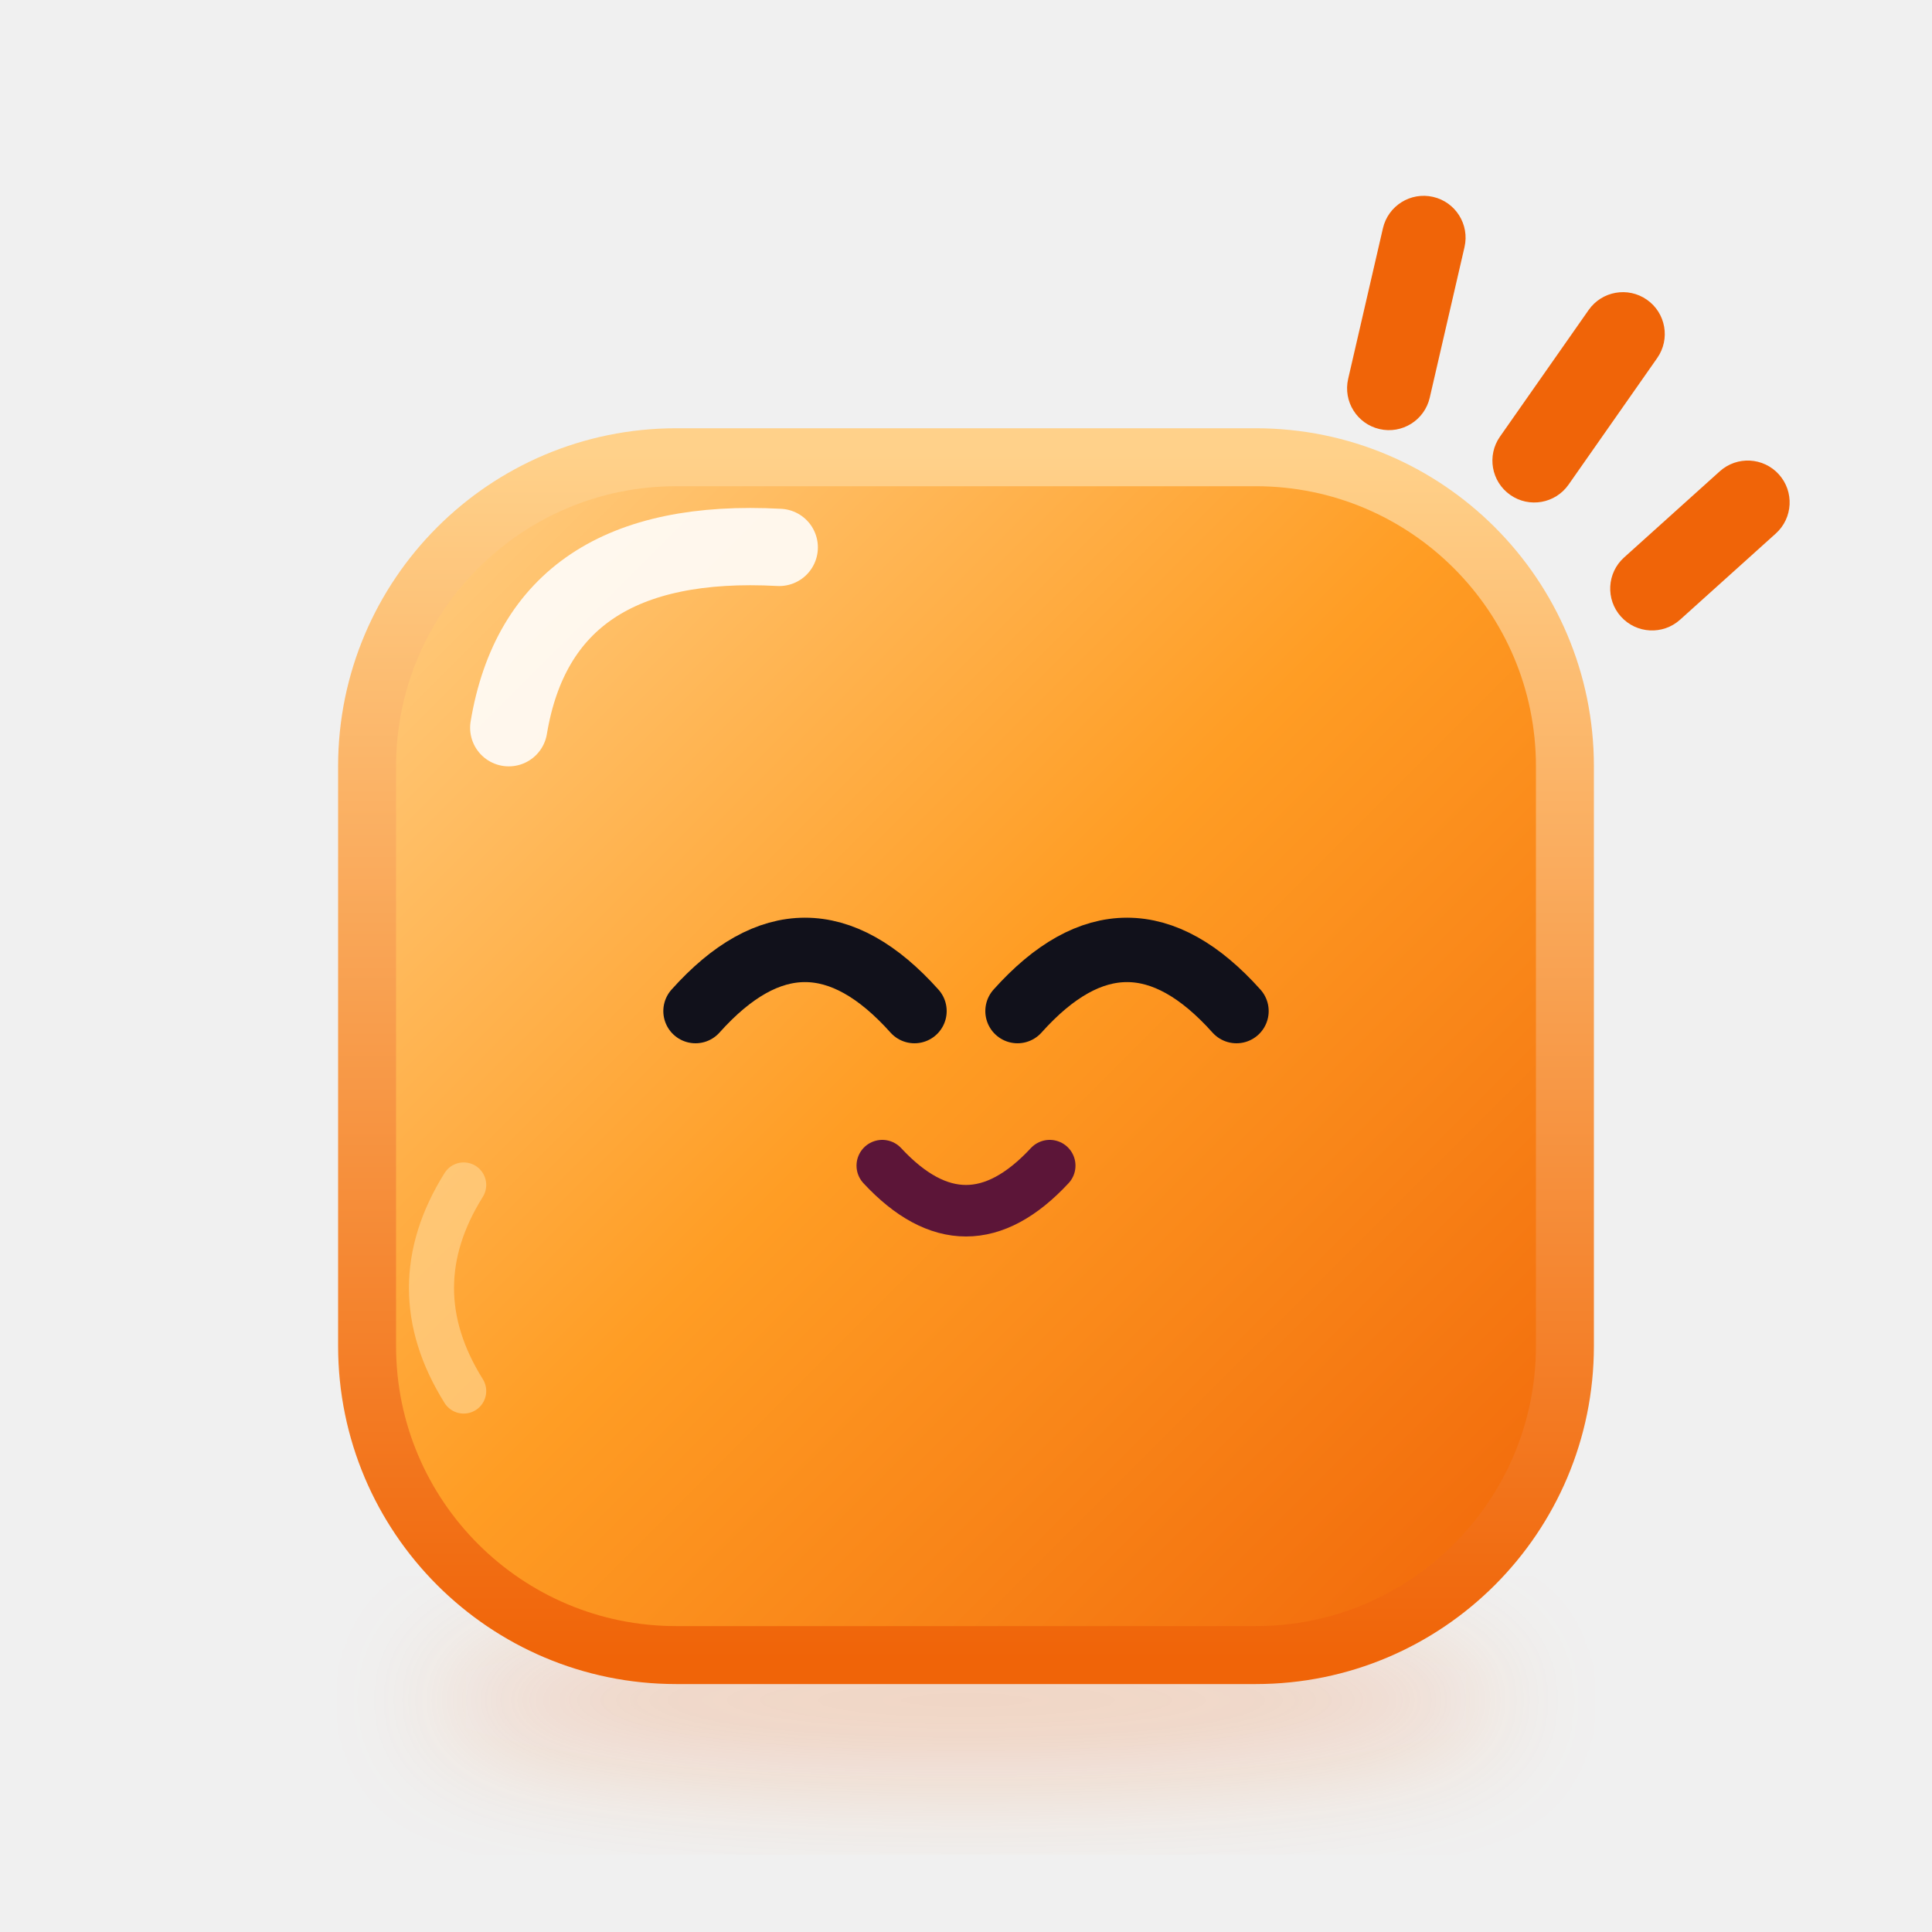
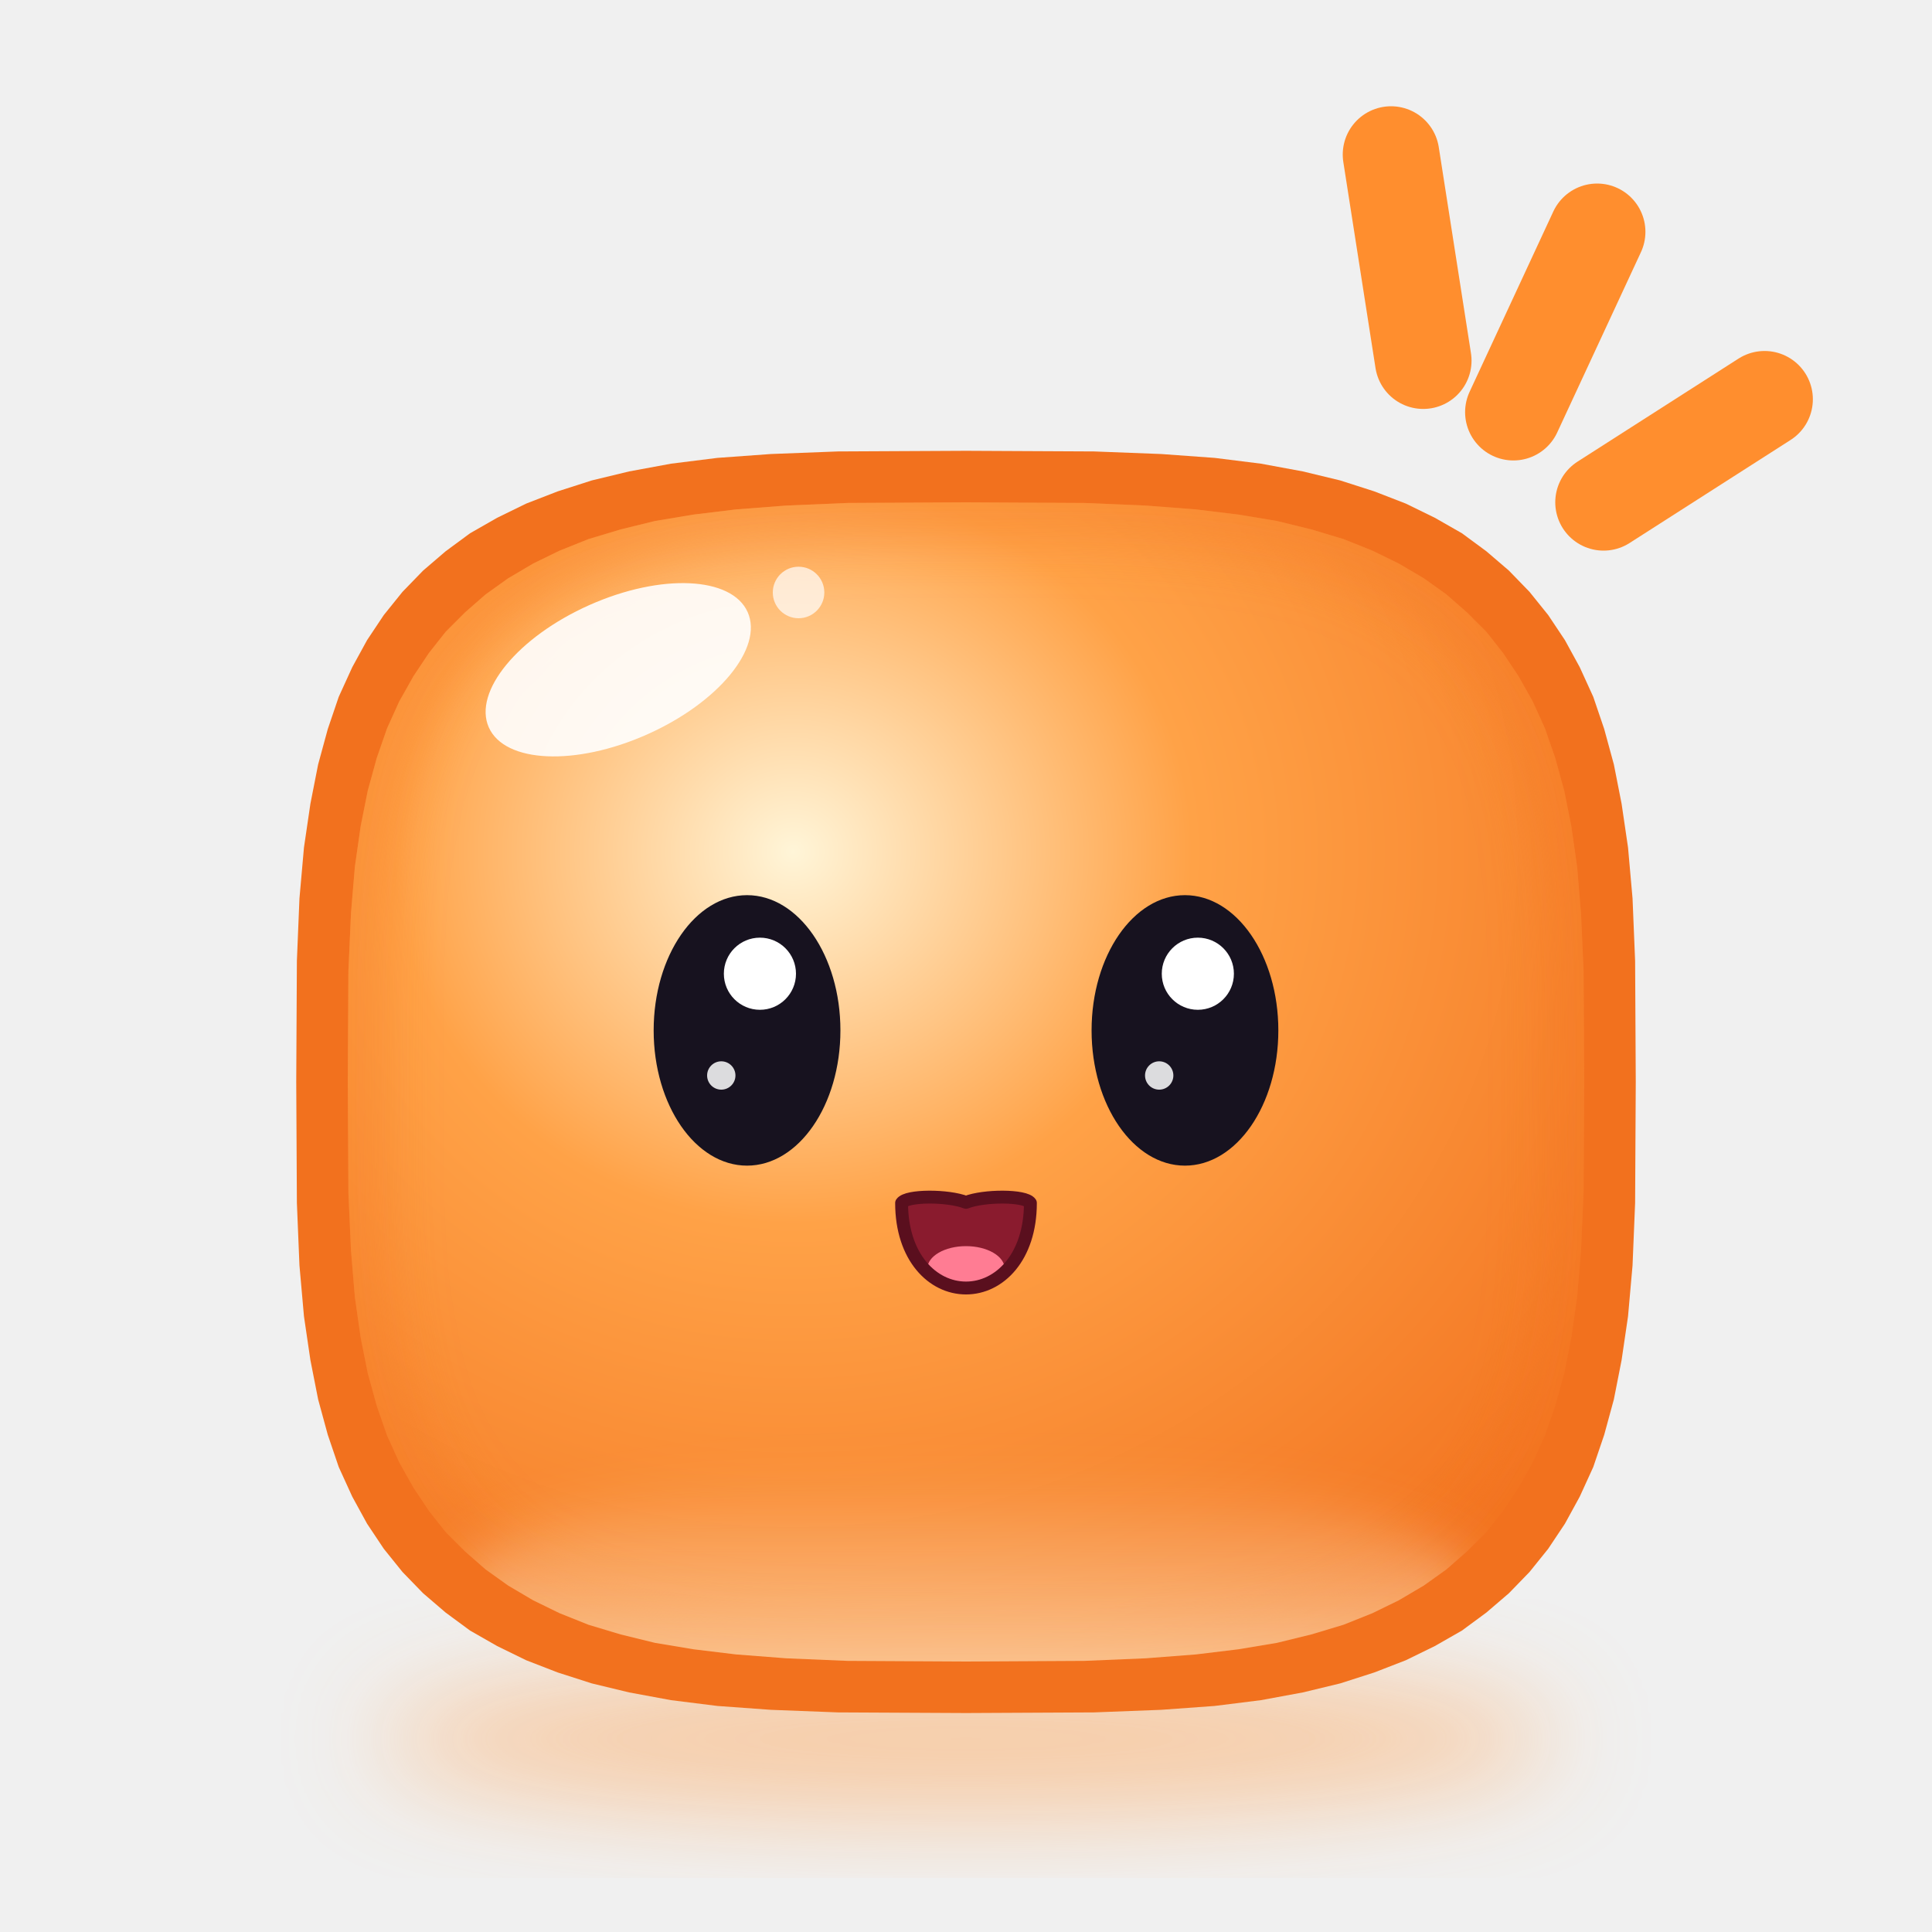
<svg xmlns="http://www.w3.org/2000/svg" width="300" height="300" viewBox="0 0 300 300">
  <defs>
-     <linearGradient id="body" x1="0" y1="0" x2="1" y2="1">
-       <stop offset="0" stop-color="#FFD18A" />
-       <stop offset=".48" stop-color="#FF9D24" />
-       <stop offset="1" stop-color="#F06408" />
+     <radialGradient id="b" cx=".36" cy=".3" r=".85">
+       <stop offset="0" stop-color="#FFF5D8" />
+       <stop offset=".38" stop-color="#FFA247" />
+       <stop offset="1" stop-color="#F2711E" />
+     </radialGradient>
+     <linearGradient id="rim" x1="0" y1="0" x2="0" y2="1">
+       <stop offset="0" stop-color="#F2711E" />
+       <stop offset="1" stop-color="#F2711E" />
    </linearGradient>
-     <linearGradient id="rim" x1="0" y1="0" x2="0" y2="1">
-       <stop offset="0" stop-color="#FFD18A" />
-       <stop offset="1" stop-color="#F06408" />
+     <linearGradient id="low" x1="0" y1="0" x2="0" y2="1">
+       <stop offset="0" stop-color="#FFF5D8" stop-opacity="0" />
+       <stop offset="1" stop-color="#FFF5D8" stop-opacity=".75" />
    </linearGradient>
-     <filter id="shadow" x="-30%" y="-30%" width="160%" height="180%">
-       <feGaussianBlur stdDeviation="9" />
+     <filter id="bl" x="-40%" y="-40%" width="180%" height="180%">
+       <feGaussianBlur stdDeviation="8" />
    </filter>
+     <filter id="bs" x="-20%" y="-20%" width="140%" height="140%">
+       <feGaussianBlur stdDeviation="4" />
+     </filter>
+     <clipPath id="in">
+       <path d="M246.0 168.0 L245.9 185.2 L245.5 194.2 L244.9 201.4 L244.0 207.7 L242.9 213.2 L241.5 218.3 L239.9 222.9 L238.0 227.1 L235.8 231.0 L233.4 234.6 L230.8 237.9 L227.8 240.9 L224.6 243.7 L221.1 246.2 L217.2 248.5 L213.1 250.5 L208.6 252.3 L203.6 253.8 L198.3 255.1 L192.3 256.1 L185.7 256.9 L177.9 257.5 L168.4 257.9 L150.0 258.0 L131.6 257.9 L122.1 257.5 L114.3 256.9 L107.7 256.1 L101.7 255.1 L96.4 253.8 L91.4 252.3 L86.9 250.5 L82.8 248.5 L78.9 246.2 L75.4 243.7 L72.2 240.9 L69.2 237.9 L66.6 234.6 L64.2 231.0 L62.0 227.1 L60.1 222.9 L58.5 218.3 L57.1 213.2 L56.0 207.7 L55.1 201.4 L54.5 194.2 L54.1 185.2 L54.0 168.0 L54.1 150.8 L54.5 141.8 L55.1 134.6 L56.0 128.3 L57.1 122.8 L58.5 117.7 L60.1 113.1 L62.0 108.9 L64.2 105.0 L66.6 101.4 L69.2 98.1 L72.2 95.1 L75.4 92.3 L78.9 89.8 L82.8 87.5 L86.9 85.5 L91.4 83.7 L96.4 82.2 L101.7 80.9 L107.7 79.9 L114.3 79.1 L122.1 78.5 L131.6 78.1 L150.0 78.0 L168.4 78.1 L177.9 78.5 L185.7 79.1 L192.3 79.9 L198.3 80.9 L203.6 82.2 L208.6 83.7 L213.1 85.5 L217.2 87.5 L221.1 89.8 L224.6 92.3 L227.8 95.1 L230.8 98.1 L233.4 101.4 L235.8 105.0 L238.0 108.9 L239.9 113.1 L241.5 117.7 L242.9 122.8 L244.0 128.3 L244.9 134.6 L245.5 141.8 L245.9 150.8Z" />
+     </clipPath>
  </defs>
-   <ellipse cx="150" cy="264" rx="83" ry="12" fill="#F06408" opacity=".22" filter="url(#shadow)" />
-   <rect x="57" y="71" width="186" height="186" rx="48" fill="url(#body)" stroke="url(#rim)" stroke-width="9" />
-   <path d="M79 113 Q84 83 121 85" fill="none" stroke="white" stroke-width="12" stroke-linecap="round" opacity=".88" />
-   <path d="M108 157 Q125 138 142 157" stroke="#11111B" stroke-width="10" fill="none" stroke-linecap="round" />
-   <path d="M158 157 Q175 138 192 157" stroke="#11111B" stroke-width="10" fill="none" stroke-linecap="round" />
-   <path d="M137 181 Q150 195 163 181" stroke="#5C1538" stroke-width="8" fill="none" stroke-linecap="round" />
-   <path d="M72 184 Q62 200 72 216" stroke="#FFD18A" stroke-width="7" fill="none" stroke-linecap="round" opacity=".7" />
-   <g fill="#F06408">
-     <rect x="212" y="30" width="13" height="37" rx="6.5" transform="rotate(13 218 48)" />
-     <rect x="239" y="43" width="13" height="37" rx="6.5" transform="rotate(35 245 61)" />
-     <rect x="258" y="68" width="13" height="33" rx="6.5" transform="rotate(48 264 84)" />
+   <ellipse cx="150" cy="270" rx="92" ry="12" fill="#FF9E4A" opacity=".45" filter="url(#bl)" />
+   <path d="M254.0 168.0 L253.9 186.8 L253.5 196.5 L252.8 204.4 L251.8 211.2 L250.6 217.3 L249.1 222.8 L247.4 227.8 L245.3 232.4 L243.0 236.6 L240.4 240.5 L237.5 244.1 L234.3 247.4 L230.8 250.4 L227.0 253.2 L222.8 255.6 L218.3 257.8 L213.4 259.7 L208.1 261.4 L202.3 262.8 L195.8 264.0 L188.6 264.9 L180.3 265.5 L169.9 265.9 L150.0 266.0 L130.1 265.9 L119.7 265.5 L111.4 264.9 L104.2 264.0 L97.7 262.8 L91.9 261.4 L86.6 259.7 L81.7 257.8 L77.2 255.6 L73.0 253.2 L69.2 250.4 L65.7 247.4 L62.5 244.1 L59.6 240.5 L57.0 236.6 L54.7 232.4 L52.6 227.8 L50.9 222.8 L49.4 217.3 L48.2 211.2 L47.2 204.4 L46.5 196.5 L46.1 186.8 L46.0 168.0 L46.1 149.2 L46.5 139.5 L47.2 131.6 L48.2 124.8 L49.4 118.7 L50.9 113.2 L52.6 108.2 L54.7 103.6 L57.0 99.4 L59.6 95.5 L62.5 91.9 L65.7 88.6 L69.2 85.6 L73.0 82.8 L77.2 80.4 L81.7 78.2 L86.6 76.3 L91.9 74.6 L97.7 73.2 L104.2 72.0 L111.4 71.1 L119.7 70.5 L130.1 70.1 L150.0 70.0 L169.9 70.1 L180.3 70.5 L188.6 71.1 L195.8 72.0 L202.3 73.2 L208.1 74.6 L213.4 76.3 L218.3 78.2 L222.8 80.4 L227.0 82.8 L230.8 85.6 L234.3 88.6 L237.5 91.9 L240.4 95.5 L243.0 99.4 L245.3 103.6 L247.4 108.2 L249.1 113.2 L250.6 118.7 L251.8 124.8 L252.8 131.6 L253.5 139.5 L253.9 149.2Z" fill="#F2711E" />
+   <path d="M246.0 168.0 L245.9 185.2 L245.5 194.2 L244.9 201.4 L244.0 207.7 L242.9 213.2 L241.5 218.3 L239.9 222.9 L238.0 227.1 L235.8 231.0 L233.4 234.6 L230.8 237.9 L227.8 240.9 L224.6 243.7 L221.1 246.2 L217.2 248.5 L213.1 250.5 L208.6 252.3 L203.6 253.8 L198.3 255.1 L192.3 256.1 L185.7 256.9 L177.9 257.5 L168.4 257.9 L150.0 258.0 L131.6 257.9 L122.1 257.5 L114.3 256.9 L107.7 256.1 L101.7 255.1 L96.4 253.8 L91.4 252.3 L86.9 250.5 L82.8 248.5 L78.9 246.2 L75.4 243.7 L72.2 240.9 L69.2 237.9 L66.6 234.6 L64.2 231.0 L62.0 227.1 L60.1 222.9 L58.5 218.3 L57.1 213.2 L56.0 207.7 L55.1 201.4 L54.5 194.2 L54.1 185.2 L54.0 168.0 L54.1 150.8 L54.5 141.8 L55.1 134.6 L56.0 128.3 L57.1 122.8 L58.5 117.7 L60.1 113.1 L62.0 108.9 L64.2 105.0 L66.6 101.4 L69.2 98.1 L72.2 95.1 L75.4 92.3 L78.9 89.8 L82.8 87.5 L86.9 85.5 L91.4 83.7 L96.4 82.2 L101.7 80.9 L107.7 79.9 L114.3 79.1 L122.1 78.5 L131.6 78.1 L150.0 78.0 L168.4 78.1 L177.9 78.5 L185.7 79.1 L192.3 79.9 L198.3 80.9 L203.6 82.2 L208.6 83.7 L213.1 85.5 L217.2 87.5 L221.1 89.8 L224.6 92.3 L227.8 95.1 L230.8 98.1 L233.4 101.4 L235.8 105.0 L238.0 108.9 L239.9 113.1 L241.5 117.7 L242.9 122.8 L244.0 128.3 L244.9 134.6 L245.5 141.8 L245.9 150.8Z" fill="url(#b)" />
+   <g clip-path="url(#in)">
+     <path d="M246.0 168.0 L245.9 185.2 L245.5 194.2 L244.9 201.4 L244.0 207.7 L242.9 213.2 L241.5 218.3 L239.9 222.9 L238.0 227.1 L235.8 231.0 L233.4 234.6 L230.8 237.9 L227.8 240.9 L224.6 243.7 L221.1 246.2 L217.2 248.5 L213.1 250.5 L208.6 252.3 L203.6 253.8 L198.3 255.1 L192.3 256.1 L185.7 256.9 L177.9 257.5 L168.4 257.9 L150.0 258.0 L131.6 257.9 L122.1 257.5 L114.3 256.9 L107.7 256.1 L101.7 255.1 L96.4 253.8 L91.4 252.3 L86.9 250.5 L82.8 248.5 L78.9 246.2 L75.4 243.7 L72.2 240.9 L69.2 237.9 L66.6 234.6 L64.2 231.0 L62.0 227.1 L60.1 222.9 L58.5 218.3 L57.1 213.2 L56.0 207.7 L55.1 201.4 L54.5 194.2 L54.1 185.2 L54.0 168.0 L54.1 150.8 L54.5 141.8 L55.1 134.6 L56.0 128.3 L57.1 122.8 L58.5 117.7 L60.1 113.1 L62.0 108.9 L64.2 105.0 L66.6 101.4 L69.2 98.1 L72.2 95.1 L75.4 92.3 L78.9 89.8 L82.8 87.5 L86.9 85.5 L91.4 83.7 L96.4 82.2 L101.7 80.9 L107.7 79.9 L114.3 79.1 L122.1 78.5 L131.6 78.1 L150.0 78.0 L168.4 78.1 L177.9 78.5 L185.7 79.1 L192.3 79.9 L198.3 80.9 L203.6 82.2 L208.6 83.7 L213.1 85.5 L217.2 87.5 L221.1 89.8 L224.6 92.3 L227.8 95.1 L230.8 98.1 L233.4 101.4 L235.8 105.0 L238.0 108.9 L239.9 113.1 L241.5 117.7 L242.9 122.8 L244.0 128.3 L244.9 134.6 L245.5 141.8 L245.9 150.8Z" fill="none" stroke="#F2711E" stroke-width="12" opacity=".3" filter="url(#bs)" />
+     <ellipse cx="150" cy="248" rx="80" ry="20" fill="url(#low)" filter="url(#bs)" />
+   </g>
+   <ellipse cx="96" cy="104" rx="22" ry="11" transform="rotate(-24 96 104)" fill="#fff" opacity=".9" />
+   <circle cx="124" cy="92" r="4" fill="#fff" opacity=".7" />
+   <ellipse cx="116" cy="160" rx="14.5" ry="21" fill="#17121F" />
+   <circle cx="118" cy="151.2" r="5.6" fill="#fff" />
+   <circle cx="112" cy="167" r="2.2" fill="#fff" opacity=".85" />
+   <ellipse cx="184" cy="160" rx="14.5" ry="21" fill="#17121F" />
+   <circle cx="186" cy="151.2" r="5.6" fill="#fff" />
+   <circle cx="180" cy="167" r="2.2" fill="#fff" opacity=".85" />
+   <clipPath id="m">
+     <path d="M140.0 186.8 C140.8 185.6 147.2 185.6 150.0 186.7 C152.8 185.6 159.2 185.6 160.0 186.8 C160.0 195.2 155.2 200.0 150.0 200.0 C144.8 200.0 140.0 195.2 140.0 186.8Z" />
+   </clipPath>
+   <path d="M140.0 186.8 C140.8 185.6 147.2 185.6 150.0 186.7 C152.8 185.6 159.2 185.6 160.0 186.8 C160.0 195.2 155.2 200.0 150.0 200.0 C144.8 200.0 140.0 195.2 140.0 186.8Z" fill="#8A1B2E" />
+   <g clip-path="url(#m)">
+     <ellipse cx="150" cy="197" rx="6" ry="3.5" fill="#FF7C93" />
+   </g>
+   <path d="M140.0 186.8 C140.8 185.6 147.2 185.6 150.0 186.7 C152.8 185.6 159.2 185.6 160.0 186.8 C160.0 195.2 155.2 200.0 150.0 200.0 C144.8 200.0 140.0 195.2 140.0 186.8Z" fill="none" stroke="#5A0F1E" stroke-width="2" stroke-linejoin="round" />
+   <g stroke="#FF8E2E" stroke-width="15" stroke-linecap="round" fill="none">
+     <path d="M216 24 L221 56" />
+     <path d="M248 36 L235 64" />
+     <path d="M274 62 L249 78" />
  </g>
</svg>
